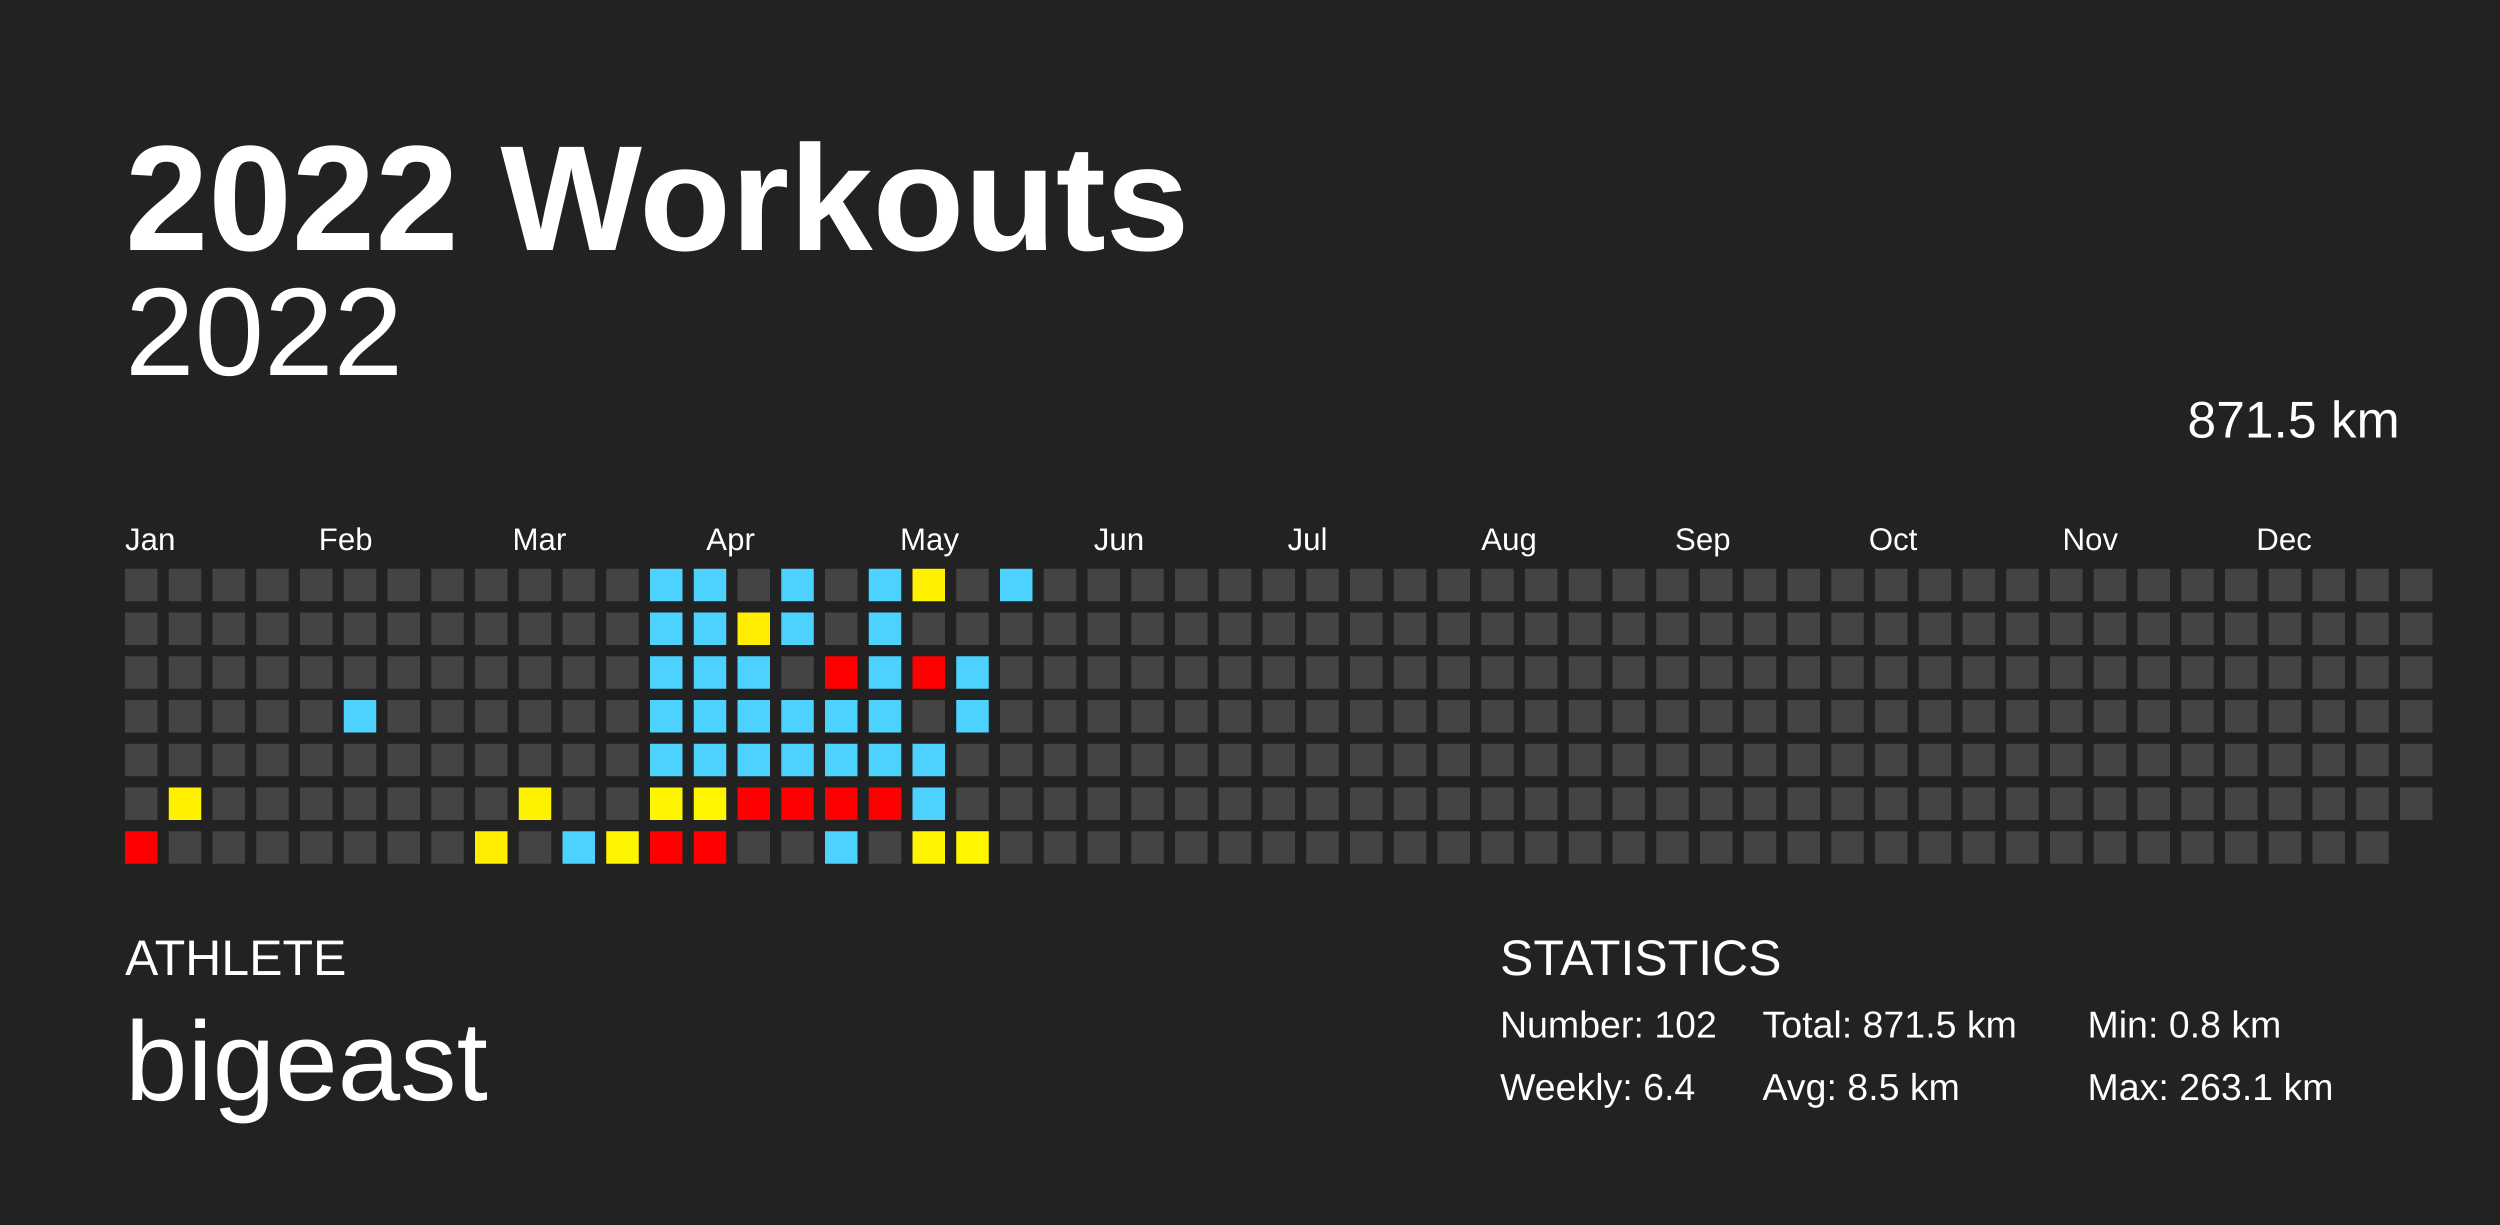
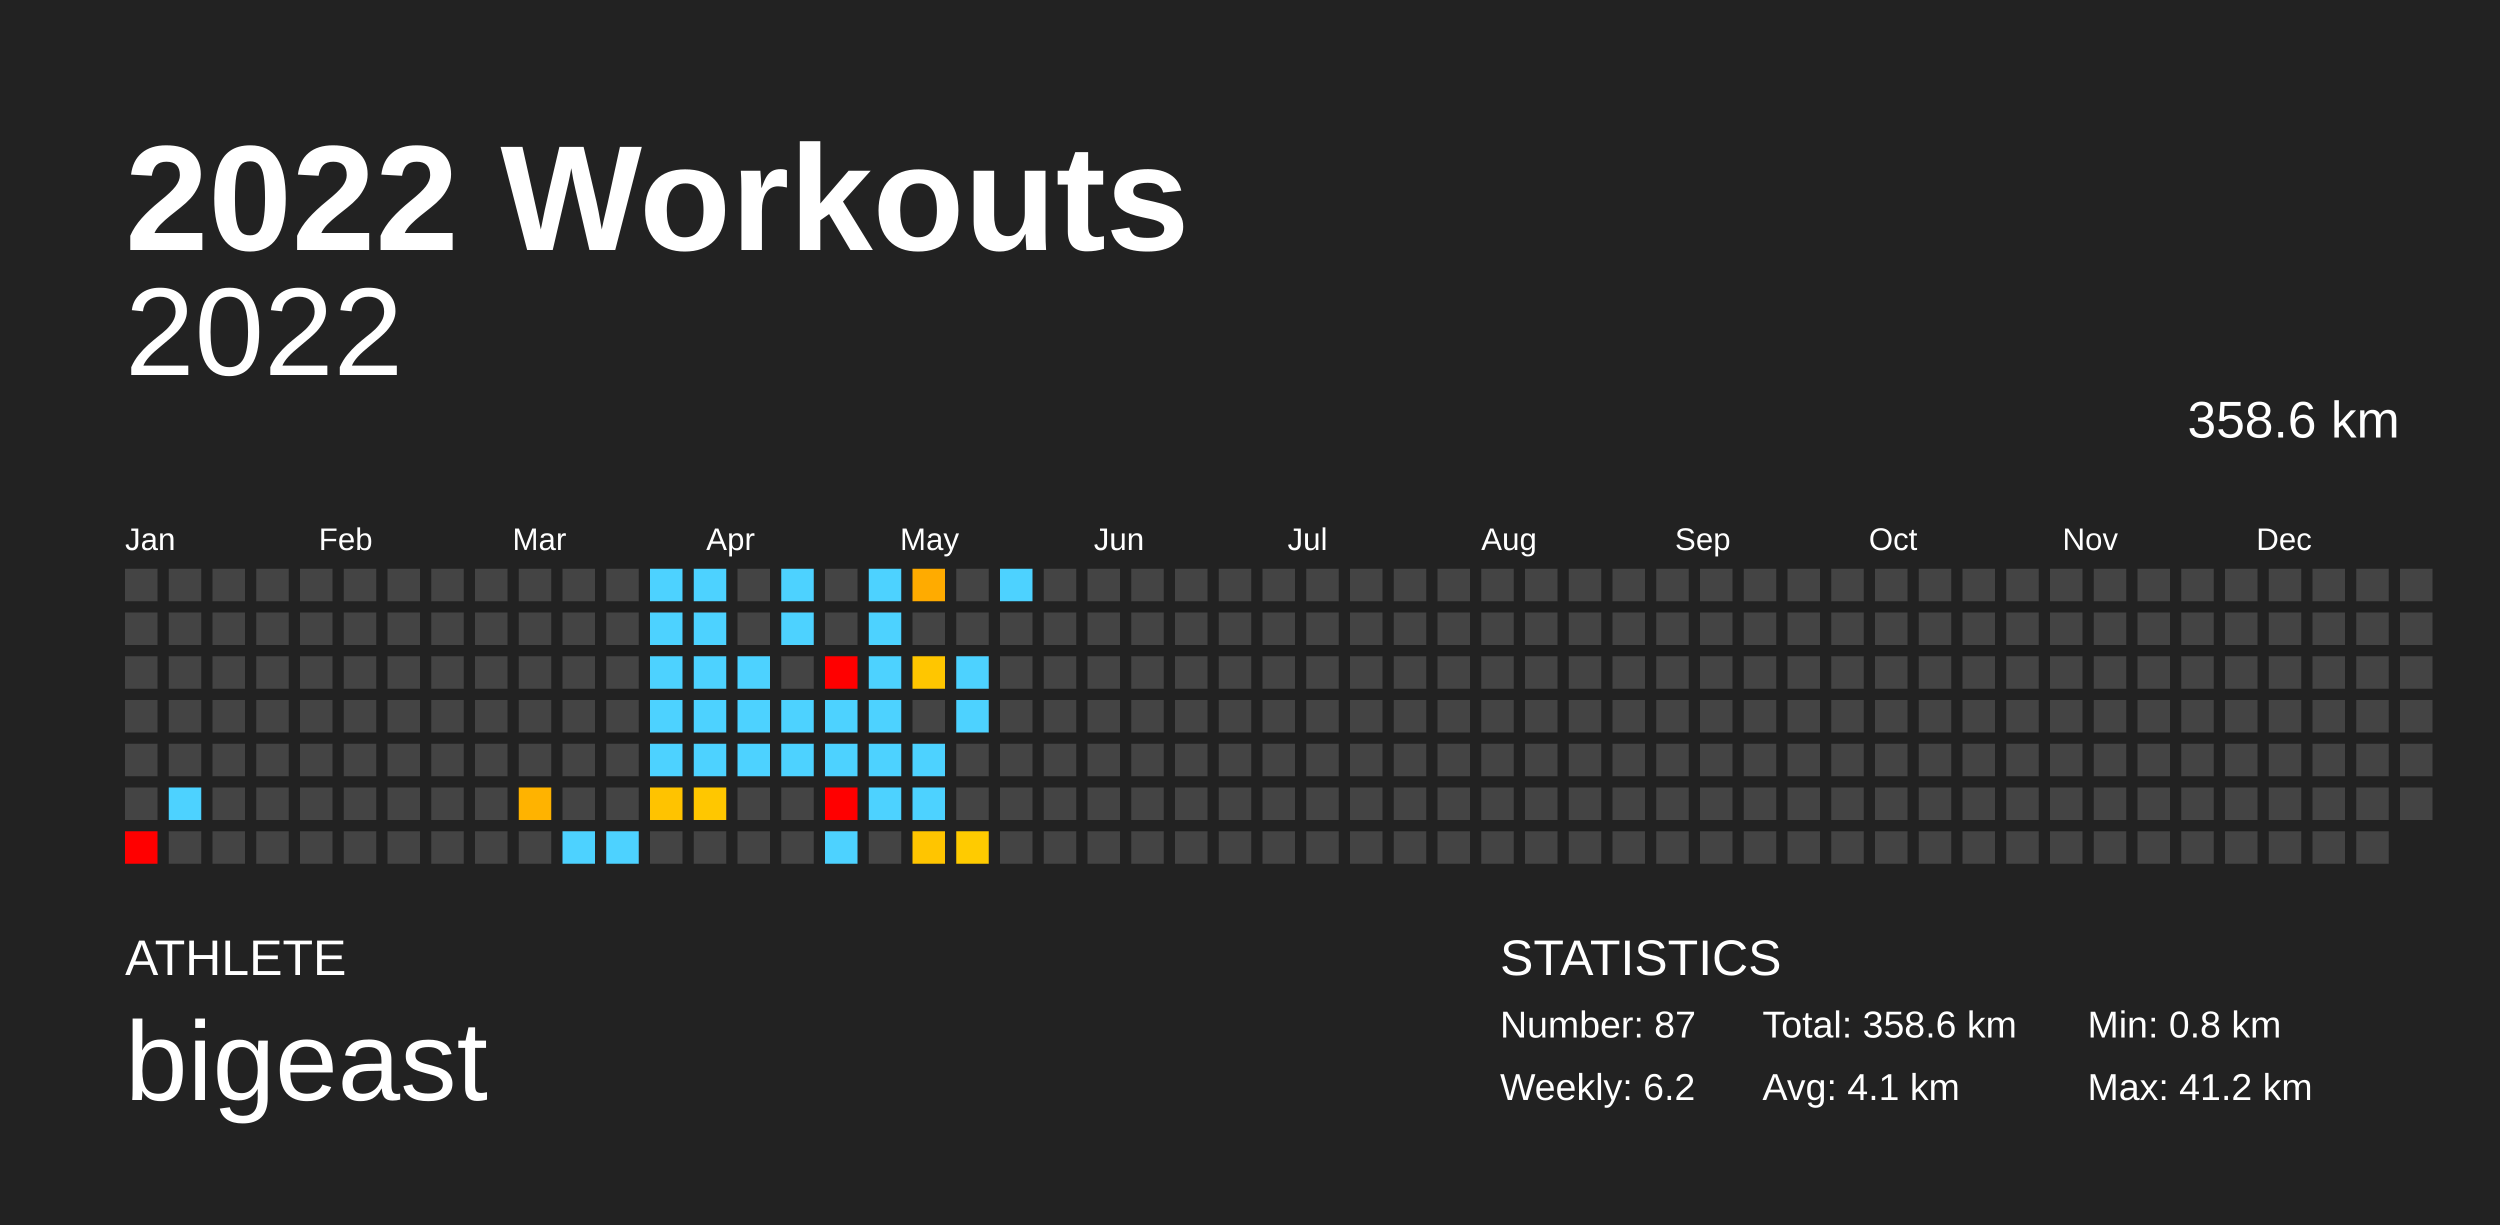
<svg xmlns="http://www.w3.org/2000/svg" baseProfile="full" height="98mm" version="1.1" viewBox="0,0,200,98" width="200mm">
  <defs />
  <rect fill="#222222" height="98" width="200" x="0" y="0" />
  <text fill="#FFFFFF" style="font-size:12px; font-family:Arial; font-weight:bold;" x="10" y="20">2022 Workouts</text>
  <text fill="#FFFFFF" style="font-size:4px; font-family:Arial" x="10" y="78">ATHLETE</text>
  <text fill="#FFFFFF" style="font-size:9px; font-family:Arial" x="10" y="88">bigeast</text>
  <text fill="#FFFFFF" style="font-size:4px; font-family:Arial" x="120" y="78">STATISTICS</text>
-   <text fill="#FFFFFF" style="font-size:3px; font-family:Arial" x="120" y="83">Number: 102</text>
-   <text fill="#FFFFFF" style="font-size:3px; font-family:Arial" x="120" y="88">Weekly: 6.4</text>
-   <text fill="#FFFFFF" style="font-size:3px; font-family:Arial" x="141" y="83">Total: 871.5 km</text>
-   <text fill="#FFFFFF" style="font-size:3px; font-family:Arial" x="141" y="88">Avg: 8.5 km</text>
+   <text fill="#FFFFFF" style="font-size:3px; font-family:Arial" x="120" y="83">Number: 87</text>
+   <text fill="#FFFFFF" style="font-size:3px; font-family:Arial" x="120" y="88">Weekly: 6.2</text>
+   <text fill="#FFFFFF" style="font-size:3px; font-family:Arial" x="141" y="83">Total: 358.6 km</text>
+   <text fill="#FFFFFF" style="font-size:3px; font-family:Arial" x="141" y="88">Avg: 4.1 km</text>
  <text fill="#FFFFFF" style="font-size:3px; font-family:Arial" x="167" y="83">Min: 0.8 km</text>
-   <text fill="#FFFFFF" style="font-size:3px; font-family:Arial" x="167" y="88">Max: 263.1 km</text>
+   <text fill="#FFFFFF" style="font-size:3px; font-family:Arial" x="167" y="88">Max: 41.2 km</text>
  <text alignment-baseline="hanging" fill="#FFFFFF" style="font-size:10.0px; font-family:Arial;" x="10" y="30">2022</text>
-   <text alignment-baseline="hanging" fill="#FFFFFF" style="font-size:4.125px; font-family:Arial;" x="175" y="35">871.5 km</text>
+   <text alignment-baseline="hanging" fill="#FFFFFF" style="font-size:4.125px; font-family:Arial;" x="175" y="35">358.6 km</text>
  <text fill="#FFFFFF" style="font-size:2.5px; font-family:Arial" x="10.0" y="44">Jan</text>
  <text fill="#FFFFFF" style="font-size:2.5px; font-family:Arial" x="25.5" y="44">Feb</text>
  <text fill="#FFFFFF" style="font-size:2.5px; font-family:Arial" x="41.0" y="44">Mar</text>
  <text fill="#FFFFFF" style="font-size:2.5px; font-family:Arial" x="56.5" y="44">Apr</text>
  <text fill="#FFFFFF" style="font-size:2.5px; font-family:Arial" x="72.0" y="44">May</text>
  <text fill="#FFFFFF" style="font-size:2.5px; font-family:Arial" x="87.5" y="44">Jun</text>
  <text fill="#FFFFFF" style="font-size:2.5px; font-family:Arial" x="103.0" y="44">Jul</text>
  <text fill="#FFFFFF" style="font-size:2.5px; font-family:Arial" x="118.5" y="44">Aug</text>
  <text fill="#FFFFFF" style="font-size:2.5px; font-family:Arial" x="134.0" y="44">Sep</text>
  <text fill="#FFFFFF" style="font-size:2.5px; font-family:Arial" x="149.5" y="44">Oct</text>
  <text fill="#FFFFFF" style="font-size:2.5px; font-family:Arial" x="165.0" y="44">Nov</text>
  <text fill="#FFFFFF" style="font-size:2.5px; font-family:Arial" x="180.5" y="44">Dec</text>
  <rect fill="#444444" height="2.6" width="2.6" x="10.0" y="45.5" />
  <rect fill="#444444" height="2.6" width="2.6" x="10.0" y="49.0" />
  <rect fill="#444444" height="2.6" width="2.6" x="10.0" y="52.5" />
  <rect fill="#444444" height="2.6" width="2.6" x="10.0" y="56.0" />
  <rect fill="#444444" height="2.6" width="2.6" x="10.0" y="59.5" />
  <rect fill="#444444" height="2.6" width="2.6" x="10.0" y="63.0" />
  <rect fill="red" height="2.6" width="2.6" x="10.0" y="66.5" />
  <rect fill="#444444" height="2.6" width="2.6" x="13.5" y="45.5" />
  <rect fill="#444444" height="2.6" width="2.6" x="13.5" y="49.0" />
  <rect fill="#444444" height="2.6" width="2.6" x="13.5" y="52.5" />
  <rect fill="#444444" height="2.6" width="2.6" x="13.5" y="56.0" />
  <rect fill="#444444" height="2.6" width="2.6" x="13.5" y="59.5" />
-   <rect fill="#fff100" height="2.6" width="2.6" x="13.5" y="63.0" />
+   <rect fill="#4dd2ff" height="2.6" width="2.6" x="13.5" y="63.0" />
  <rect fill="#444444" height="2.6" width="2.6" x="13.5" y="66.5" />
  <rect fill="#444444" height="2.6" width="2.6" x="17.0" y="45.5" />
  <rect fill="#444444" height="2.6" width="2.6" x="17.0" y="49.0" />
  <rect fill="#444444" height="2.6" width="2.6" x="17.0" y="52.5" />
  <rect fill="#444444" height="2.6" width="2.6" x="17.0" y="56.0" />
  <rect fill="#444444" height="2.6" width="2.6" x="17.0" y="59.5" />
  <rect fill="#444444" height="2.6" width="2.6" x="17.0" y="63.0" />
  <rect fill="#444444" height="2.6" width="2.6" x="17.0" y="66.5" />
  <rect fill="#444444" height="2.6" width="2.6" x="20.5" y="45.5" />
  <rect fill="#444444" height="2.6" width="2.6" x="20.5" y="49.0" />
  <rect fill="#444444" height="2.6" width="2.6" x="20.5" y="52.5" />
  <rect fill="#444444" height="2.6" width="2.6" x="20.5" y="56.0" />
  <rect fill="#444444" height="2.6" width="2.6" x="20.5" y="59.5" />
  <rect fill="#444444" height="2.6" width="2.6" x="20.5" y="63.0" />
  <rect fill="#444444" height="2.6" width="2.6" x="20.5" y="66.5" />
  <rect fill="#444444" height="2.6" width="2.6" x="24.0" y="45.5" />
  <rect fill="#444444" height="2.6" width="2.6" x="24.0" y="49.0" />
  <rect fill="#444444" height="2.6" width="2.6" x="24.0" y="52.5" />
  <rect fill="#444444" height="2.6" width="2.6" x="24.0" y="56.0" />
  <rect fill="#444444" height="2.6" width="2.6" x="24.0" y="59.5" />
  <rect fill="#444444" height="2.6" width="2.6" x="24.0" y="63.0" />
  <rect fill="#444444" height="2.6" width="2.6" x="24.0" y="66.5" />
  <rect fill="#444444" height="2.6" width="2.6" x="27.5" y="45.5" />
  <rect fill="#444444" height="2.6" width="2.6" x="27.5" y="49.0" />
  <rect fill="#444444" height="2.6" width="2.6" x="27.5" y="52.5" />
-   <rect fill="#4dd2ff" height="2.6" width="2.6" x="27.5" y="56.0" />
+   <rect fill="#444444" height="2.6" width="2.6" x="27.5" y="56.0" />
  <rect fill="#444444" height="2.6" width="2.6" x="27.5" y="59.5" />
  <rect fill="#444444" height="2.6" width="2.6" x="27.5" y="63.0" />
  <rect fill="#444444" height="2.6" width="2.6" x="27.5" y="66.5" />
  <rect fill="#444444" height="2.6" width="2.6" x="31.0" y="45.5" />
  <rect fill="#444444" height="2.6" width="2.6" x="31.0" y="49.0" />
  <rect fill="#444444" height="2.6" width="2.6" x="31.0" y="52.5" />
  <rect fill="#444444" height="2.6" width="2.6" x="31.0" y="56.0" />
  <rect fill="#444444" height="2.6" width="2.6" x="31.0" y="59.5" />
  <rect fill="#444444" height="2.6" width="2.6" x="31.0" y="63.0" />
  <rect fill="#444444" height="2.6" width="2.6" x="31.0" y="66.5" />
  <rect fill="#444444" height="2.6" width="2.6" x="34.5" y="45.5" />
  <rect fill="#444444" height="2.6" width="2.6" x="34.5" y="49.0" />
  <rect fill="#444444" height="2.6" width="2.6" x="34.5" y="52.5" />
  <rect fill="#444444" height="2.6" width="2.6" x="34.5" y="56.0" />
  <rect fill="#444444" height="2.6" width="2.6" x="34.5" y="59.5" />
  <rect fill="#444444" height="2.6" width="2.6" x="34.5" y="63.0" />
  <rect fill="#444444" height="2.6" width="2.6" x="34.5" y="66.5" />
  <rect fill="#444444" height="2.6" width="2.6" x="38.0" y="45.5" />
  <rect fill="#444444" height="2.6" width="2.6" x="38.0" y="49.0" />
  <rect fill="#444444" height="2.6" width="2.6" x="38.0" y="52.5" />
  <rect fill="#444444" height="2.6" width="2.6" x="38.0" y="56.0" />
  <rect fill="#444444" height="2.6" width="2.6" x="38.0" y="59.5" />
  <rect fill="#444444" height="2.6" width="2.6" x="38.0" y="63.0" />
-   <rect fill="#ffee00" height="2.6" width="2.6" x="38.0" y="66.5" />
+   <rect fill="#444444" height="2.6" width="2.6" x="38.0" y="66.5" />
  <rect fill="#444444" height="2.6" width="2.6" x="41.5" y="45.5" />
  <rect fill="#444444" height="2.6" width="2.6" x="41.5" y="49.0" />
  <rect fill="#444444" height="2.6" width="2.6" x="41.5" y="52.5" />
  <rect fill="#444444" height="2.6" width="2.6" x="41.5" y="56.0" />
  <rect fill="#444444" height="2.6" width="2.6" x="41.5" y="59.5" />
-   <rect fill="#fff200" height="2.6" width="2.6" x="41.5" y="63.0" />
+   <rect fill="#ffb300" height="2.6" width="2.6" x="41.5" y="63.0" />
  <rect fill="#444444" height="2.6" width="2.6" x="41.5" y="66.5" />
  <rect fill="#444444" height="2.6" width="2.6" x="45.0" y="45.5" />
  <rect fill="#444444" height="2.6" width="2.6" x="45.0" y="49.0" />
  <rect fill="#444444" height="2.6" width="2.6" x="45.0" y="52.5" />
  <rect fill="#444444" height="2.6" width="2.6" x="45.0" y="56.0" />
  <rect fill="#444444" height="2.6" width="2.6" x="45.0" y="59.5" />
  <rect fill="#444444" height="2.6" width="2.6" x="45.0" y="63.0" />
  <rect fill="#4dd2ff" height="2.6" width="2.6" x="45.0" y="66.5" />
  <rect fill="#444444" height="2.6" width="2.6" x="48.5" y="45.5" />
  <rect fill="#444444" height="2.6" width="2.6" x="48.5" y="49.0" />
  <rect fill="#444444" height="2.6" width="2.6" x="48.5" y="52.5" />
  <rect fill="#444444" height="2.6" width="2.6" x="48.5" y="56.0" />
  <rect fill="#444444" height="2.6" width="2.6" x="48.5" y="59.5" />
  <rect fill="#444444" height="2.6" width="2.6" x="48.5" y="63.0" />
-   <rect fill="#fff400" height="2.6" width="2.6" x="48.5" y="66.5" />
+   <rect fill="#4dd2ff" height="2.6" width="2.6" x="48.5" y="66.5" />
  <rect fill="#4dd2ff" height="2.6" width="2.6" x="52.0" y="45.5" />
  <rect fill="#4dd2ff" height="2.6" width="2.6" x="52.0" y="49.0" />
  <rect fill="#4dd2ff" height="2.6" width="2.6" x="52.0" y="52.5" />
  <rect fill="#4dd2ff" height="2.6" width="2.6" x="52.0" y="56.0" />
  <rect fill="#4dd2ff" height="2.6" width="2.6" x="52.0" y="59.5" />
-   <rect fill="#fff500" height="2.6" width="2.6" x="52.0" y="63.0" />
-   <rect fill="red" height="2.6" width="2.6" x="52.0" y="66.5" />
+   <rect fill="#ffc300" height="2.6" width="2.6" x="52.0" y="63.0" />
+   <rect fill="#444444" height="2.6" width="2.6" x="52.0" y="66.5" />
  <rect fill="#4dd2ff" height="2.6" width="2.6" x="55.5" y="45.5" />
  <rect fill="#4dd2ff" height="2.6" width="2.6" x="55.5" y="49.0" />
  <rect fill="#4dd2ff" height="2.6" width="2.6" x="55.5" y="52.5" />
  <rect fill="#4dd2ff" height="2.6" width="2.6" x="55.5" y="56.0" />
  <rect fill="#4dd2ff" height="2.6" width="2.6" x="55.5" y="59.5" />
-   <rect fill="#fff600" height="2.6" width="2.6" x="55.5" y="63.0" />
-   <rect fill="red" height="2.6" width="2.6" x="55.5" y="66.5" />
+   <rect fill="#ffc700" height="2.6" width="2.6" x="55.5" y="63.0" />
+   <rect fill="#444444" height="2.6" width="2.6" x="55.5" y="66.5" />
  <rect fill="#444444" height="2.6" width="2.6" x="59.0" y="45.5" />
-   <rect fill="#ffee00" height="2.6" width="2.6" x="59.0" y="49.0" />
+   <rect fill="#444444" height="2.6" width="2.6" x="59.0" y="49.0" />
  <rect fill="#4dd2ff" height="2.6" width="2.6" x="59.0" y="52.5" />
  <rect fill="#4dd2ff" height="2.6" width="2.6" x="59.0" y="56.0" />
  <rect fill="#4dd2ff" height="2.6" width="2.6" x="59.0" y="59.5" />
-   <rect fill="red" height="2.6" width="2.6" x="59.0" y="63.0" />
+   <rect fill="#444444" height="2.6" width="2.6" x="59.0" y="63.0" />
  <rect fill="#444444" height="2.6" width="2.6" x="59.0" y="66.5" />
  <rect fill="#4dd2ff" height="2.6" width="2.6" x="62.5" y="45.5" />
  <rect fill="#4dd2ff" height="2.6" width="2.6" x="62.5" y="49.0" />
  <rect fill="#444444" height="2.6" width="2.6" x="62.5" y="52.5" />
  <rect fill="#4dd2ff" height="2.6" width="2.6" x="62.5" y="56.0" />
  <rect fill="#4dd2ff" height="2.6" width="2.6" x="62.5" y="59.5" />
-   <rect fill="red" height="2.6" width="2.6" x="62.5" y="63.0" />
+   <rect fill="#444444" height="2.6" width="2.6" x="62.5" y="63.0" />
  <rect fill="#444444" height="2.6" width="2.6" x="62.5" y="66.5" />
  <rect fill="#444444" height="2.6" width="2.6" x="66.0" y="45.5" />
  <rect fill="#444444" height="2.6" width="2.6" x="66.0" y="49.0" />
  <rect fill="red" height="2.6" width="2.6" x="66.0" y="52.5" />
  <rect fill="#4dd2ff" height="2.6" width="2.6" x="66.0" y="56.0" />
  <rect fill="#4dd2ff" height="2.6" width="2.6" x="66.0" y="59.5" />
  <rect fill="red" height="2.6" width="2.6" x="66.0" y="63.0" />
  <rect fill="#4dd2ff" height="2.6" width="2.6" x="66.0" y="66.5" />
  <rect fill="#4dd2ff" height="2.6" width="2.6" x="69.5" y="45.5" />
  <rect fill="#4dd2ff" height="2.6" width="2.6" x="69.5" y="49.0" />
  <rect fill="#4dd2ff" height="2.6" width="2.6" x="69.5" y="52.5" />
  <rect fill="#4dd2ff" height="2.6" width="2.6" x="69.5" y="56.0" />
  <rect fill="#4dd2ff" height="2.6" width="2.6" x="69.5" y="59.5" />
-   <rect fill="red" height="2.6" width="2.6" x="69.5" y="63.0" />
+   <rect fill="#4dd2ff" height="2.6" width="2.6" x="69.5" y="63.0" />
  <rect fill="#444444" height="2.6" width="2.6" x="69.5" y="66.5" />
-   <rect fill="#fff100" height="2.6" width="2.6" x="73.0" y="45.5" />
+   <rect fill="#ffab00" height="2.6" width="2.6" x="73.0" y="45.5" />
  <rect fill="#444444" height="2.6" width="2.6" x="73.0" y="49.0" />
-   <rect fill="red" height="2.6" width="2.6" x="73.0" y="52.5" />
+   <rect fill="#ffc600" height="2.6" width="2.6" x="73.0" y="52.5" />
  <rect fill="#444444" height="2.6" width="2.6" x="73.0" y="56.0" />
  <rect fill="#4dd2ff" height="2.6" width="2.6" x="73.0" y="59.5" />
  <rect fill="#4dd2ff" height="2.6" width="2.6" x="73.0" y="63.0" />
-   <rect fill="#fff500" height="2.6" width="2.6" x="73.0" y="66.5" />
+   <rect fill="#ffc500" height="2.6" width="2.6" x="73.0" y="66.5" />
  <rect fill="#444444" height="2.6" width="2.6" x="76.5" y="45.5" />
  <rect fill="#444444" height="2.6" width="2.6" x="76.5" y="49.0" />
  <rect fill="#4dd2ff" height="2.6" width="2.6" x="76.5" y="52.5" />
  <rect fill="#4dd2ff" height="2.6" width="2.6" x="76.5" y="56.0" />
  <rect fill="#444444" height="2.6" width="2.6" x="76.5" y="59.5" />
  <rect fill="#444444" height="2.6" width="2.6" x="76.5" y="63.0" />
-   <rect fill="#fff600" height="2.6" width="2.6" x="76.5" y="66.5" />
+   <rect fill="#ffcb00" height="2.6" width="2.6" x="76.5" y="66.5" />
  <rect fill="#4dd2ff" height="2.6" width="2.6" x="80.0" y="45.5" />
  <rect fill="#444444" height="2.6" width="2.6" x="80.0" y="49.0" />
  <rect fill="#444444" height="2.6" width="2.6" x="80.0" y="52.5" />
  <rect fill="#444444" height="2.6" width="2.6" x="80.0" y="56.0" />
  <rect fill="#444444" height="2.6" width="2.6" x="80.0" y="59.5" />
  <rect fill="#444444" height="2.6" width="2.6" x="80.0" y="63.0" />
  <rect fill="#444444" height="2.6" width="2.6" x="80.0" y="66.5" />
  <rect fill="#444444" height="2.6" width="2.6" x="83.5" y="45.5" />
  <rect fill="#444444" height="2.6" width="2.6" x="83.5" y="49.0" />
  <rect fill="#444444" height="2.6" width="2.6" x="83.5" y="52.5" />
  <rect fill="#444444" height="2.6" width="2.6" x="83.5" y="56.0" />
  <rect fill="#444444" height="2.6" width="2.6" x="83.5" y="59.5" />
  <rect fill="#444444" height="2.6" width="2.6" x="83.5" y="63.0" />
  <rect fill="#444444" height="2.6" width="2.6" x="83.5" y="66.5" />
  <rect fill="#444444" height="2.6" width="2.6" x="87.0" y="45.5" />
  <rect fill="#444444" height="2.6" width="2.6" x="87.0" y="49.0" />
  <rect fill="#444444" height="2.6" width="2.6" x="87.0" y="52.5" />
  <rect fill="#444444" height="2.6" width="2.6" x="87.0" y="56.0" />
  <rect fill="#444444" height="2.6" width="2.6" x="87.0" y="59.5" />
  <rect fill="#444444" height="2.6" width="2.6" x="87.0" y="63.0" />
  <rect fill="#444444" height="2.6" width="2.6" x="87.0" y="66.5" />
  <rect fill="#444444" height="2.6" width="2.6" x="90.5" y="45.5" />
  <rect fill="#444444" height="2.6" width="2.6" x="90.5" y="49.0" />
  <rect fill="#444444" height="2.6" width="2.6" x="90.5" y="52.5" />
  <rect fill="#444444" height="2.6" width="2.6" x="90.5" y="56.0" />
  <rect fill="#444444" height="2.6" width="2.6" x="90.5" y="59.5" />
  <rect fill="#444444" height="2.6" width="2.6" x="90.5" y="63.0" />
  <rect fill="#444444" height="2.6" width="2.6" x="90.5" y="66.5" />
  <rect fill="#444444" height="2.6" width="2.6" x="94.0" y="45.5" />
  <rect fill="#444444" height="2.6" width="2.6" x="94.0" y="49.0" />
  <rect fill="#444444" height="2.6" width="2.6" x="94.0" y="52.5" />
  <rect fill="#444444" height="2.6" width="2.6" x="94.0" y="56.0" />
  <rect fill="#444444" height="2.6" width="2.6" x="94.0" y="59.5" />
  <rect fill="#444444" height="2.6" width="2.6" x="94.0" y="63.0" />
  <rect fill="#444444" height="2.6" width="2.6" x="94.0" y="66.5" />
  <rect fill="#444444" height="2.6" width="2.6" x="97.5" y="45.5" />
  <rect fill="#444444" height="2.6" width="2.6" x="97.5" y="49.0" />
  <rect fill="#444444" height="2.6" width="2.6" x="97.5" y="52.5" />
  <rect fill="#444444" height="2.6" width="2.6" x="97.5" y="56.0" />
  <rect fill="#444444" height="2.6" width="2.6" x="97.5" y="59.5" />
  <rect fill="#444444" height="2.6" width="2.6" x="97.5" y="63.0" />
  <rect fill="#444444" height="2.6" width="2.6" x="97.5" y="66.5" />
  <rect fill="#444444" height="2.6" width="2.6" x="101.0" y="45.5" />
  <rect fill="#444444" height="2.6" width="2.6" x="101.0" y="49.0" />
  <rect fill="#444444" height="2.6" width="2.6" x="101.0" y="52.5" />
  <rect fill="#444444" height="2.6" width="2.6" x="101.0" y="56.0" />
  <rect fill="#444444" height="2.6" width="2.6" x="101.0" y="59.5" />
  <rect fill="#444444" height="2.6" width="2.6" x="101.0" y="63.0" />
  <rect fill="#444444" height="2.6" width="2.6" x="101.0" y="66.5" />
  <rect fill="#444444" height="2.6" width="2.6" x="104.5" y="45.5" />
  <rect fill="#444444" height="2.6" width="2.6" x="104.5" y="49.0" />
  <rect fill="#444444" height="2.6" width="2.6" x="104.5" y="52.5" />
  <rect fill="#444444" height="2.6" width="2.6" x="104.5" y="56.0" />
  <rect fill="#444444" height="2.6" width="2.6" x="104.5" y="59.5" />
  <rect fill="#444444" height="2.6" width="2.6" x="104.5" y="63.0" />
  <rect fill="#444444" height="2.6" width="2.6" x="104.5" y="66.5" />
  <rect fill="#444444" height="2.6" width="2.6" x="108.0" y="45.5" />
  <rect fill="#444444" height="2.6" width="2.6" x="108.0" y="49.0" />
  <rect fill="#444444" height="2.6" width="2.6" x="108.0" y="52.5" />
  <rect fill="#444444" height="2.6" width="2.6" x="108.0" y="56.0" />
  <rect fill="#444444" height="2.6" width="2.6" x="108.0" y="59.5" />
  <rect fill="#444444" height="2.6" width="2.6" x="108.0" y="63.0" />
  <rect fill="#444444" height="2.6" width="2.6" x="108.0" y="66.5" />
  <rect fill="#444444" height="2.6" width="2.6" x="111.5" y="45.5" />
  <rect fill="#444444" height="2.6" width="2.6" x="111.5" y="49.0" />
  <rect fill="#444444" height="2.6" width="2.6" x="111.5" y="52.5" />
  <rect fill="#444444" height="2.6" width="2.6" x="111.5" y="56.0" />
  <rect fill="#444444" height="2.6" width="2.6" x="111.5" y="59.5" />
  <rect fill="#444444" height="2.6" width="2.6" x="111.5" y="63.0" />
  <rect fill="#444444" height="2.6" width="2.6" x="111.5" y="66.5" />
  <rect fill="#444444" height="2.6" width="2.6" x="115.0" y="45.5" />
  <rect fill="#444444" height="2.6" width="2.6" x="115.0" y="49.0" />
  <rect fill="#444444" height="2.6" width="2.6" x="115.0" y="52.5" />
  <rect fill="#444444" height="2.6" width="2.6" x="115.0" y="56.0" />
  <rect fill="#444444" height="2.6" width="2.6" x="115.0" y="59.5" />
  <rect fill="#444444" height="2.6" width="2.6" x="115.0" y="63.0" />
  <rect fill="#444444" height="2.6" width="2.6" x="115.0" y="66.5" />
  <rect fill="#444444" height="2.6" width="2.6" x="118.5" y="45.5" />
  <rect fill="#444444" height="2.6" width="2.6" x="118.5" y="49.0" />
  <rect fill="#444444" height="2.6" width="2.6" x="118.5" y="52.5" />
  <rect fill="#444444" height="2.6" width="2.6" x="118.5" y="56.0" />
  <rect fill="#444444" height="2.6" width="2.6" x="118.5" y="59.5" />
  <rect fill="#444444" height="2.6" width="2.6" x="118.5" y="63.0" />
  <rect fill="#444444" height="2.6" width="2.6" x="118.5" y="66.5" />
  <rect fill="#444444" height="2.6" width="2.6" x="122.0" y="45.5" />
  <rect fill="#444444" height="2.6" width="2.6" x="122.0" y="49.0" />
  <rect fill="#444444" height="2.6" width="2.6" x="122.0" y="52.5" />
  <rect fill="#444444" height="2.6" width="2.6" x="122.0" y="56.0" />
  <rect fill="#444444" height="2.6" width="2.6" x="122.0" y="59.5" />
  <rect fill="#444444" height="2.6" width="2.6" x="122.0" y="63.0" />
  <rect fill="#444444" height="2.6" width="2.6" x="122.0" y="66.5" />
  <rect fill="#444444" height="2.6" width="2.6" x="125.5" y="45.5" />
  <rect fill="#444444" height="2.6" width="2.6" x="125.5" y="49.0" />
  <rect fill="#444444" height="2.6" width="2.6" x="125.5" y="52.5" />
  <rect fill="#444444" height="2.6" width="2.6" x="125.5" y="56.0" />
  <rect fill="#444444" height="2.6" width="2.6" x="125.5" y="59.5" />
  <rect fill="#444444" height="2.6" width="2.6" x="125.5" y="63.0" />
  <rect fill="#444444" height="2.6" width="2.6" x="125.5" y="66.5" />
  <rect fill="#444444" height="2.6" width="2.6" x="129.0" y="45.5" />
  <rect fill="#444444" height="2.6" width="2.6" x="129.0" y="49.0" />
  <rect fill="#444444" height="2.6" width="2.6" x="129.0" y="52.5" />
  <rect fill="#444444" height="2.6" width="2.6" x="129.0" y="56.0" />
  <rect fill="#444444" height="2.6" width="2.6" x="129.0" y="59.5" />
  <rect fill="#444444" height="2.6" width="2.6" x="129.0" y="63.0" />
  <rect fill="#444444" height="2.6" width="2.6" x="129.0" y="66.5" />
  <rect fill="#444444" height="2.6" width="2.6" x="132.5" y="45.5" />
  <rect fill="#444444" height="2.6" width="2.6" x="132.5" y="49.0" />
  <rect fill="#444444" height="2.6" width="2.6" x="132.5" y="52.5" />
  <rect fill="#444444" height="2.6" width="2.6" x="132.5" y="56.0" />
  <rect fill="#444444" height="2.6" width="2.6" x="132.5" y="59.5" />
  <rect fill="#444444" height="2.6" width="2.6" x="132.5" y="63.0" />
  <rect fill="#444444" height="2.6" width="2.6" x="132.5" y="66.5" />
  <rect fill="#444444" height="2.6" width="2.6" x="136.0" y="45.5" />
  <rect fill="#444444" height="2.6" width="2.6" x="136.0" y="49.0" />
  <rect fill="#444444" height="2.6" width="2.6" x="136.0" y="52.5" />
  <rect fill="#444444" height="2.6" width="2.6" x="136.0" y="56.0" />
  <rect fill="#444444" height="2.6" width="2.6" x="136.0" y="59.5" />
  <rect fill="#444444" height="2.6" width="2.6" x="136.0" y="63.0" />
  <rect fill="#444444" height="2.6" width="2.6" x="136.0" y="66.5" />
  <rect fill="#444444" height="2.6" width="2.6" x="139.5" y="45.5" />
  <rect fill="#444444" height="2.6" width="2.6" x="139.5" y="49.0" />
  <rect fill="#444444" height="2.6" width="2.6" x="139.5" y="52.5" />
  <rect fill="#444444" height="2.6" width="2.6" x="139.5" y="56.0" />
  <rect fill="#444444" height="2.6" width="2.6" x="139.5" y="59.5" />
  <rect fill="#444444" height="2.6" width="2.6" x="139.5" y="63.0" />
  <rect fill="#444444" height="2.6" width="2.6" x="139.5" y="66.5" />
  <rect fill="#444444" height="2.6" width="2.6" x="143.0" y="45.5" />
  <rect fill="#444444" height="2.6" width="2.6" x="143.0" y="49.0" />
  <rect fill="#444444" height="2.6" width="2.6" x="143.0" y="52.5" />
  <rect fill="#444444" height="2.6" width="2.6" x="143.0" y="56.0" />
  <rect fill="#444444" height="2.6" width="2.6" x="143.0" y="59.5" />
  <rect fill="#444444" height="2.6" width="2.6" x="143.0" y="63.0" />
  <rect fill="#444444" height="2.6" width="2.6" x="143.0" y="66.5" />
  <rect fill="#444444" height="2.6" width="2.6" x="146.5" y="45.5" />
  <rect fill="#444444" height="2.6" width="2.6" x="146.5" y="49.0" />
  <rect fill="#444444" height="2.6" width="2.6" x="146.5" y="52.5" />
  <rect fill="#444444" height="2.6" width="2.6" x="146.5" y="56.0" />
  <rect fill="#444444" height="2.6" width="2.6" x="146.5" y="59.5" />
  <rect fill="#444444" height="2.6" width="2.6" x="146.5" y="63.0" />
  <rect fill="#444444" height="2.6" width="2.6" x="146.5" y="66.5" />
  <rect fill="#444444" height="2.6" width="2.6" x="150.0" y="45.5" />
  <rect fill="#444444" height="2.6" width="2.6" x="150.0" y="49.0" />
  <rect fill="#444444" height="2.6" width="2.6" x="150.0" y="52.5" />
  <rect fill="#444444" height="2.6" width="2.6" x="150.0" y="56.0" />
  <rect fill="#444444" height="2.6" width="2.6" x="150.0" y="59.5" />
  <rect fill="#444444" height="2.6" width="2.6" x="150.0" y="63.0" />
  <rect fill="#444444" height="2.6" width="2.6" x="150.0" y="66.5" />
  <rect fill="#444444" height="2.6" width="2.6" x="153.5" y="45.5" />
  <rect fill="#444444" height="2.6" width="2.6" x="153.5" y="49.0" />
  <rect fill="#444444" height="2.6" width="2.6" x="153.5" y="52.5" />
  <rect fill="#444444" height="2.6" width="2.6" x="153.5" y="56.0" />
  <rect fill="#444444" height="2.6" width="2.6" x="153.5" y="59.5" />
  <rect fill="#444444" height="2.6" width="2.6" x="153.5" y="63.0" />
  <rect fill="#444444" height="2.6" width="2.6" x="153.5" y="66.5" />
  <rect fill="#444444" height="2.6" width="2.6" x="157.0" y="45.5" />
  <rect fill="#444444" height="2.6" width="2.6" x="157.0" y="49.0" />
  <rect fill="#444444" height="2.6" width="2.6" x="157.0" y="52.5" />
  <rect fill="#444444" height="2.6" width="2.6" x="157.0" y="56.0" />
  <rect fill="#444444" height="2.6" width="2.6" x="157.0" y="59.5" />
  <rect fill="#444444" height="2.6" width="2.6" x="157.0" y="63.0" />
  <rect fill="#444444" height="2.6" width="2.6" x="157.0" y="66.5" />
  <rect fill="#444444" height="2.6" width="2.6" x="160.5" y="45.5" />
  <rect fill="#444444" height="2.6" width="2.6" x="160.5" y="49.0" />
  <rect fill="#444444" height="2.6" width="2.6" x="160.5" y="52.5" />
  <rect fill="#444444" height="2.6" width="2.6" x="160.5" y="56.0" />
  <rect fill="#444444" height="2.6" width="2.6" x="160.5" y="59.5" />
  <rect fill="#444444" height="2.6" width="2.6" x="160.5" y="63.0" />
  <rect fill="#444444" height="2.6" width="2.6" x="160.5" y="66.5" />
  <rect fill="#444444" height="2.6" width="2.6" x="164.0" y="45.5" />
  <rect fill="#444444" height="2.6" width="2.6" x="164.0" y="49.0" />
  <rect fill="#444444" height="2.6" width="2.6" x="164.0" y="52.5" />
  <rect fill="#444444" height="2.6" width="2.6" x="164.0" y="56.0" />
  <rect fill="#444444" height="2.6" width="2.6" x="164.0" y="59.5" />
  <rect fill="#444444" height="2.6" width="2.6" x="164.0" y="63.0" />
  <rect fill="#444444" height="2.6" width="2.6" x="164.0" y="66.5" />
  <rect fill="#444444" height="2.6" width="2.6" x="167.5" y="45.5" />
  <rect fill="#444444" height="2.6" width="2.6" x="167.5" y="49.0" />
  <rect fill="#444444" height="2.6" width="2.6" x="167.5" y="52.5" />
  <rect fill="#444444" height="2.6" width="2.6" x="167.5" y="56.0" />
  <rect fill="#444444" height="2.6" width="2.6" x="167.5" y="59.5" />
  <rect fill="#444444" height="2.6" width="2.6" x="167.5" y="63.0" />
  <rect fill="#444444" height="2.6" width="2.6" x="167.5" y="66.5" />
  <rect fill="#444444" height="2.6" width="2.6" x="171.0" y="45.5" />
  <rect fill="#444444" height="2.6" width="2.6" x="171.0" y="49.0" />
  <rect fill="#444444" height="2.6" width="2.6" x="171.0" y="52.5" />
  <rect fill="#444444" height="2.6" width="2.6" x="171.0" y="56.0" />
  <rect fill="#444444" height="2.6" width="2.6" x="171.0" y="59.5" />
  <rect fill="#444444" height="2.6" width="2.6" x="171.0" y="63.0" />
  <rect fill="#444444" height="2.6" width="2.6" x="171.0" y="66.5" />
  <rect fill="#444444" height="2.6" width="2.6" x="174.5" y="45.5" />
  <rect fill="#444444" height="2.6" width="2.6" x="174.5" y="49.0" />
  <rect fill="#444444" height="2.6" width="2.6" x="174.5" y="52.5" />
  <rect fill="#444444" height="2.6" width="2.6" x="174.5" y="56.0" />
  <rect fill="#444444" height="2.6" width="2.6" x="174.5" y="59.5" />
  <rect fill="#444444" height="2.6" width="2.6" x="174.5" y="63.0" />
  <rect fill="#444444" height="2.6" width="2.6" x="174.5" y="66.5" />
  <rect fill="#444444" height="2.6" width="2.6" x="178.0" y="45.5" />
  <rect fill="#444444" height="2.6" width="2.6" x="178.0" y="49.0" />
  <rect fill="#444444" height="2.6" width="2.6" x="178.0" y="52.5" />
  <rect fill="#444444" height="2.6" width="2.6" x="178.0" y="56.0" />
  <rect fill="#444444" height="2.6" width="2.6" x="178.0" y="59.5" />
  <rect fill="#444444" height="2.6" width="2.6" x="178.0" y="63.0" />
  <rect fill="#444444" height="2.6" width="2.6" x="178.0" y="66.5" />
  <rect fill="#444444" height="2.6" width="2.6" x="181.5" y="45.5" />
  <rect fill="#444444" height="2.6" width="2.6" x="181.5" y="49.0" />
  <rect fill="#444444" height="2.6" width="2.6" x="181.5" y="52.5" />
  <rect fill="#444444" height="2.6" width="2.6" x="181.5" y="56.0" />
  <rect fill="#444444" height="2.6" width="2.6" x="181.5" y="59.5" />
  <rect fill="#444444" height="2.6" width="2.6" x="181.5" y="63.0" />
  <rect fill="#444444" height="2.6" width="2.6" x="181.5" y="66.5" />
  <rect fill="#444444" height="2.6" width="2.6" x="185.0" y="45.5" />
  <rect fill="#444444" height="2.6" width="2.6" x="185.0" y="49.0" />
  <rect fill="#444444" height="2.6" width="2.6" x="185.0" y="52.5" />
  <rect fill="#444444" height="2.6" width="2.6" x="185.0" y="56.0" />
  <rect fill="#444444" height="2.6" width="2.6" x="185.0" y="59.5" />
  <rect fill="#444444" height="2.6" width="2.6" x="185.0" y="63.0" />
  <rect fill="#444444" height="2.6" width="2.6" x="185.0" y="66.5" />
  <rect fill="#444444" height="2.6" width="2.6" x="188.5" y="45.5" />
  <rect fill="#444444" height="2.6" width="2.6" x="188.5" y="49.0" />
  <rect fill="#444444" height="2.6" width="2.6" x="188.5" y="52.5" />
  <rect fill="#444444" height="2.6" width="2.6" x="188.5" y="56.0" />
  <rect fill="#444444" height="2.6" width="2.6" x="188.5" y="59.5" />
  <rect fill="#444444" height="2.6" width="2.6" x="188.5" y="63.0" />
  <rect fill="#444444" height="2.6" width="2.6" x="188.5" y="66.5" />
  <rect fill="#444444" height="2.6" width="2.6" x="192.0" y="45.5" />
  <rect fill="#444444" height="2.6" width="2.6" x="192.0" y="49.0" />
  <rect fill="#444444" height="2.6" width="2.6" x="192.0" y="52.5" />
  <rect fill="#444444" height="2.6" width="2.6" x="192.0" y="56.0" />
  <rect fill="#444444" height="2.6" width="2.6" x="192.0" y="59.5" />
  <rect fill="#444444" height="2.6" width="2.6" x="192.0" y="63.0" />
</svg>
